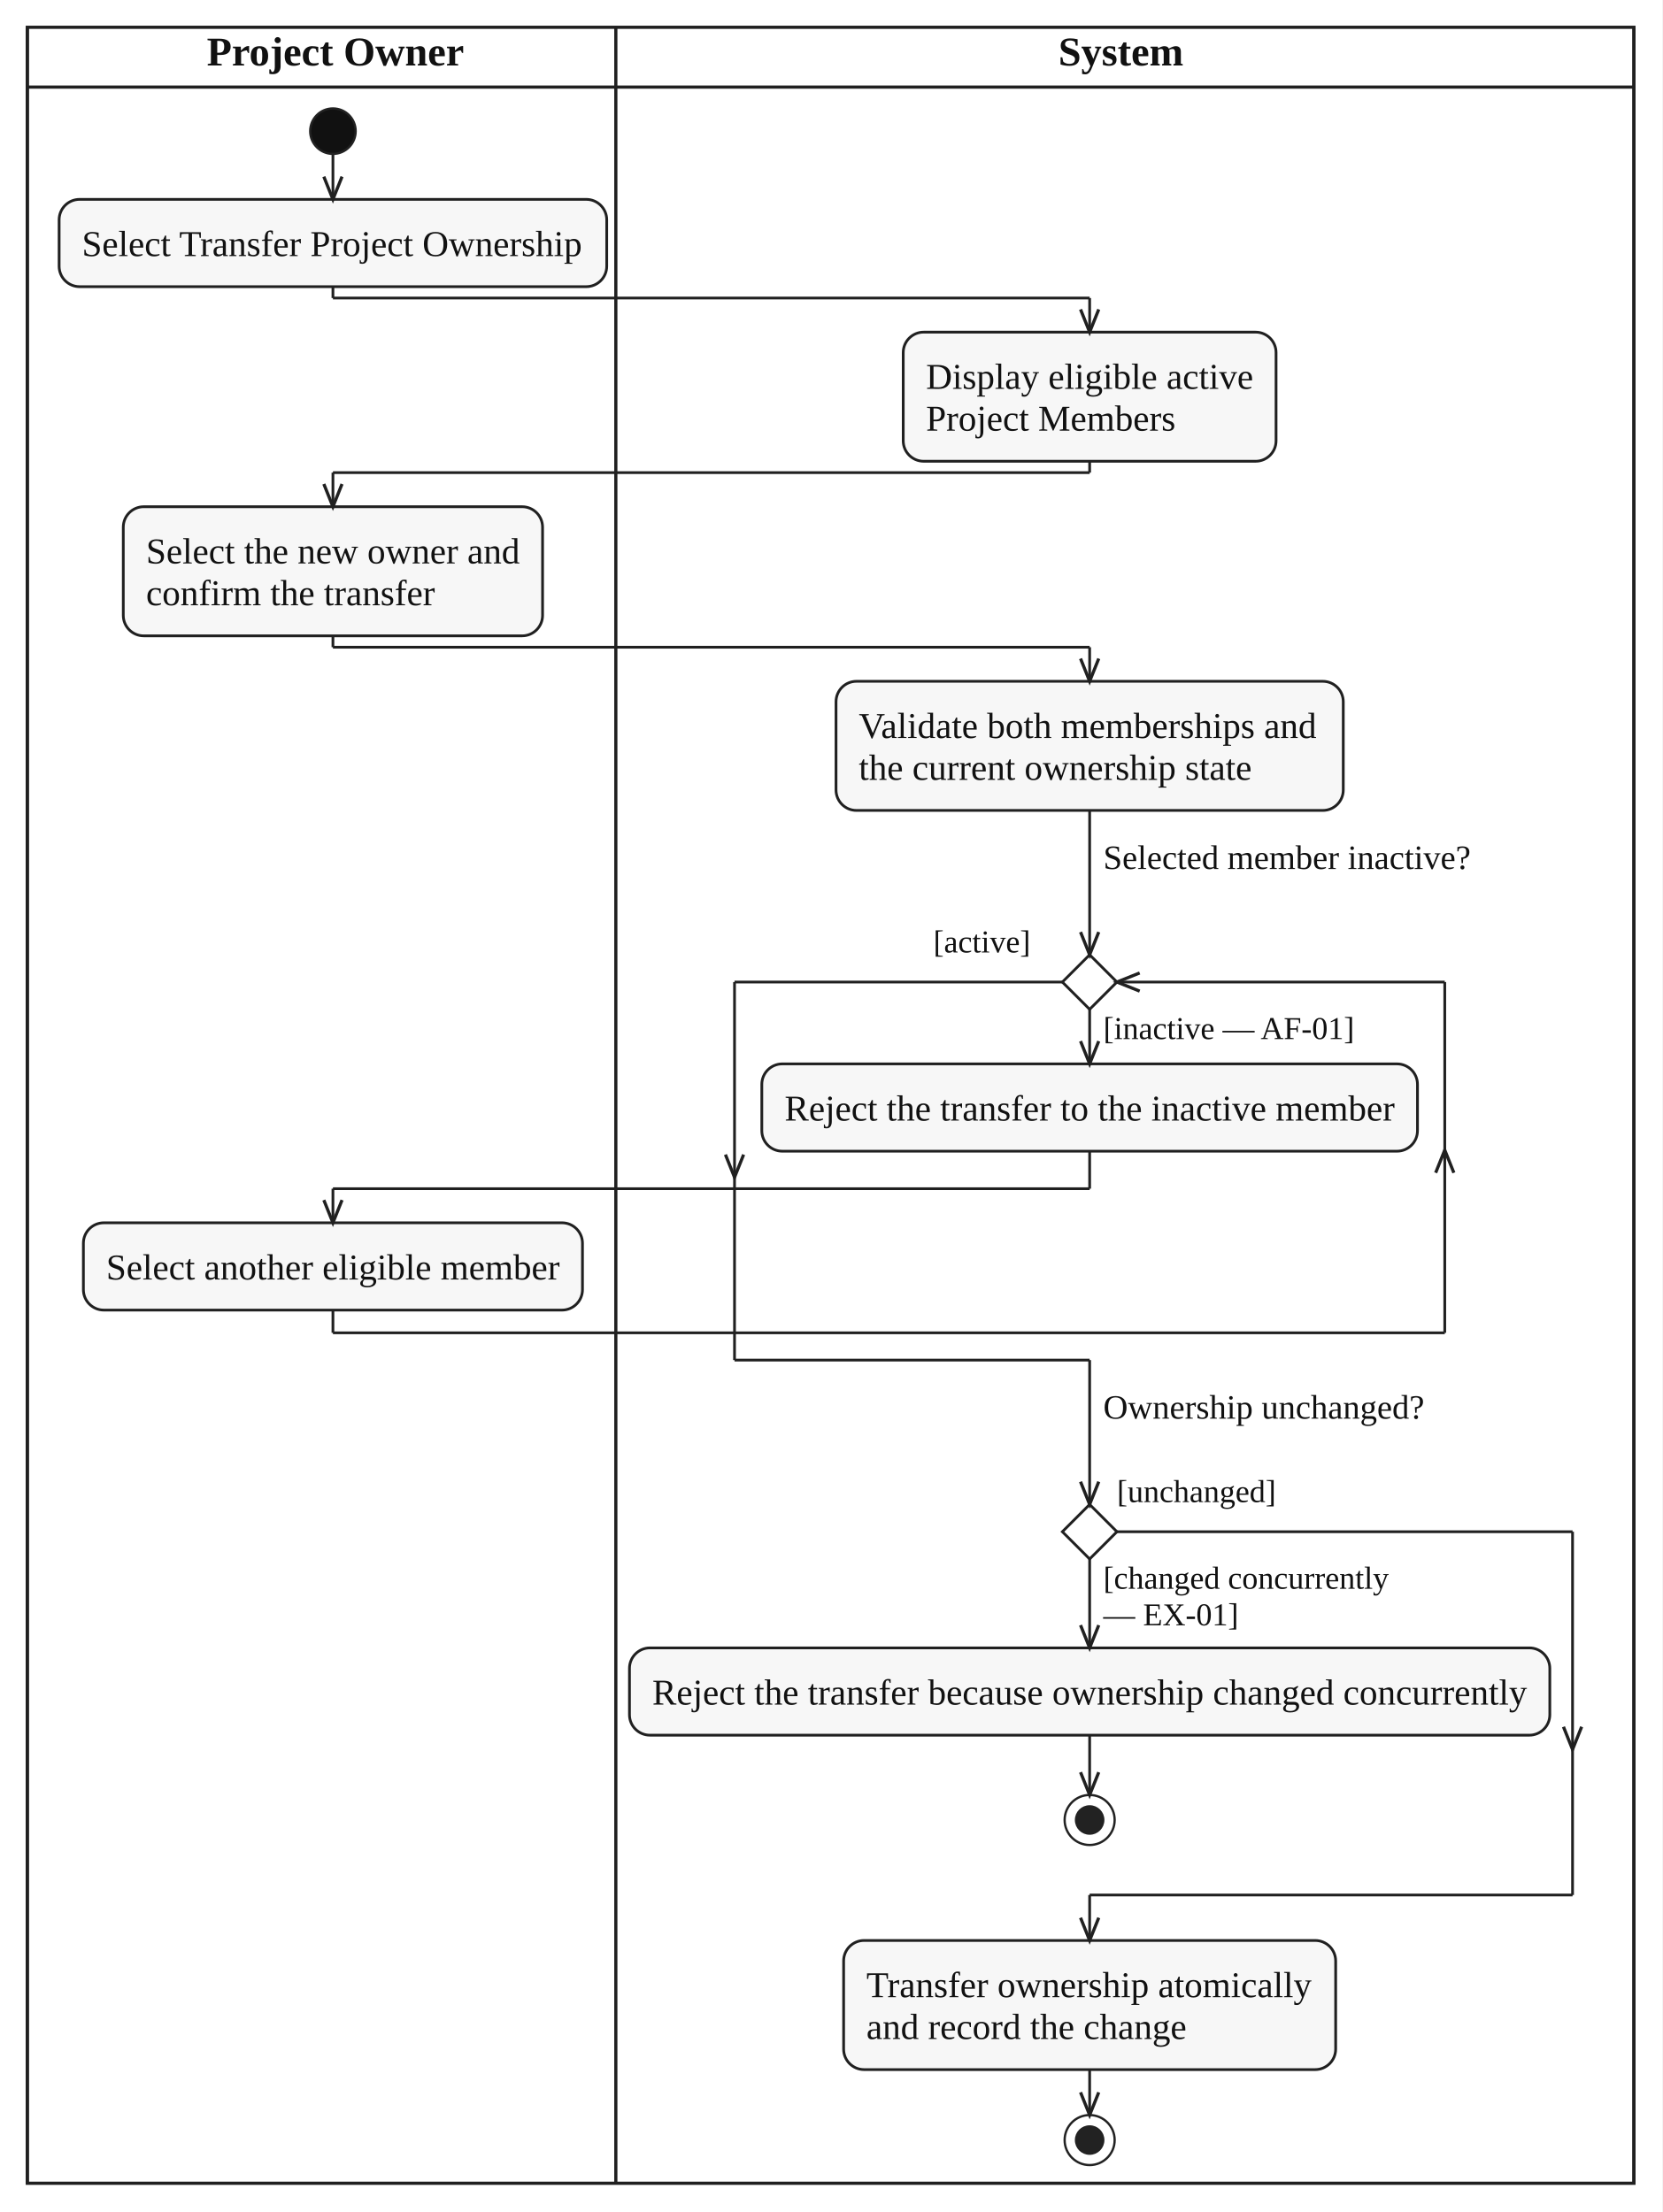
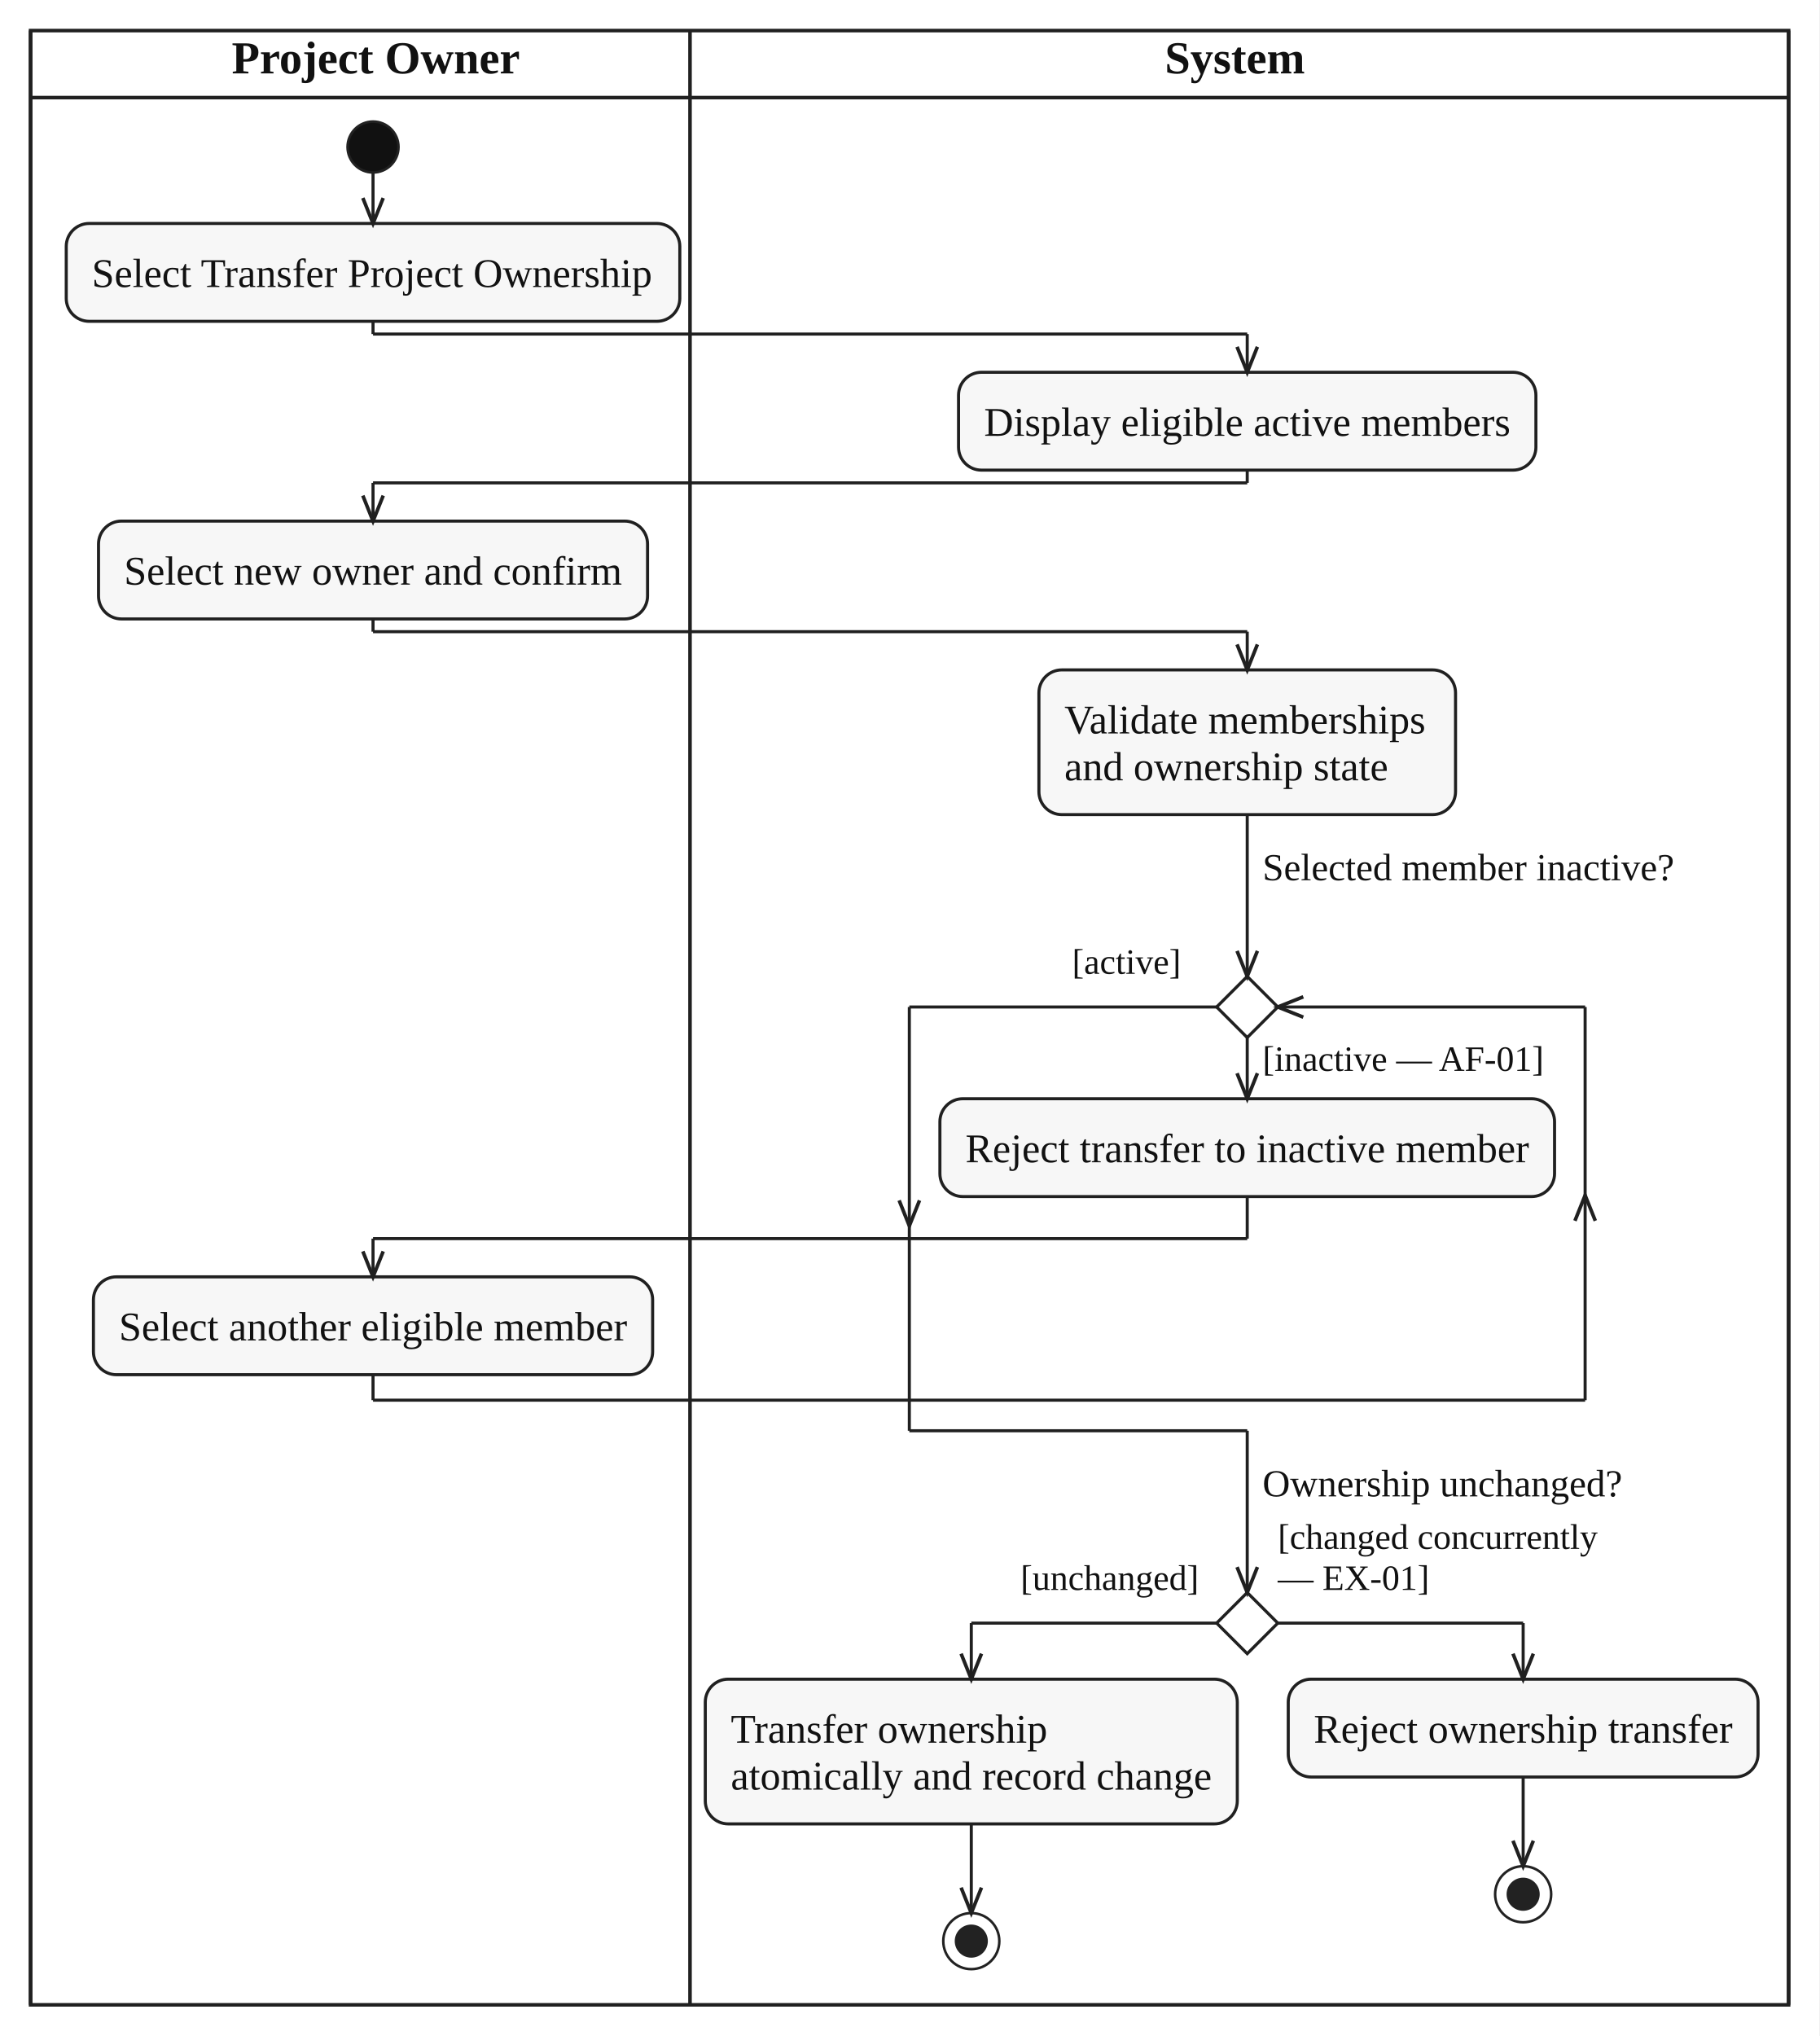
- <svg xmlns="http://www.w3.org/2000/svg" contentStyleType="text/css" height="973px" preserveAspectRatio="none" style="width:731px;height:973px;background:#FFFFFF;" version="1.1" viewBox="-5 0.394 731 973" width="731px" zoomAndPan="magnify" data-pres-formatted="1">
-   <rect id="pres-background" x="-5" y="0.394" width="731" height="973" fill="#FFFFFF" stroke="none" />
+ <svg xmlns="http://www.w3.org/2000/svg" contentStyleType="text/css" height="799px" preserveAspectRatio="none" style="width:714px;height:799px;background:#FFFFFF;" version="1.1" viewBox="-5 0.394 714 799" width="714px" zoomAndPan="magnify" data-pres-formatted="1">
+   <rect id="pres-background" x="-5" y="0.394" width="714" height="799" fill="#FFFFFF" stroke="none" />
  <defs />
  <g>
-     <rect fill="#FFFFFF" height="30.698" style="stroke:#FFFFFF;stroke-width:1.0;" width="691.781" x="15" y="12.394" />
+     <rect fill="#FFFFFF" height="30.698" style="stroke:#FFFFFF;stroke-width:1.0;" width="675.242" x="15" y="12.394" />
    <ellipse cx="141.406" cy="58.092" fill="#111111" rx="10" ry="10" style="stroke:#222222;stroke-width:1.0;" />
    <rect fill="#F7F7F7" height="38.398" rx="9" ry="9" style="stroke:#202020;stroke-width:1.2;" width="240.812" x="21" y="88.092" />
    <text fill="#111111" font-family="Times New Roman" font-size="16" lengthAdjust="spacing" textLength="220.812" x="31" y="113.029">Select Transfer Project Ownership</text>
-     <rect fill="#F7F7F7" height="56.797" rx="9" ry="9" style="stroke:#202020;stroke-width:1.2;" width="184.383" x="49.215" y="223.287" />
-     <text fill="#111111" font-family="Times New Roman" font-size="16" lengthAdjust="spacing" textLength="164.383" x="59.215" y="248.225">Select the new owner and</text>
-     <text fill="#111111" font-family="Times New Roman" font-size="16" lengthAdjust="spacing" textLength="127.055" x="59.215" y="266.623">confirm the transfer</text>
-     <rect fill="#F7F7F7" height="38.398" rx="9" ry="9" style="stroke:#202020;stroke-width:1.2;" width="219.477" x="31.668" y="538.269" />
-     <text fill="#111111" font-family="Times New Roman" font-size="16" lengthAdjust="spacing" textLength="199.477" x="41.668" y="563.207">Select another eligible member</text>
-     <line style="stroke:#202020;stroke-width:1.4;" x1="7" x2="7" y1="12.394" y2="960.753" />
-     <rect fill="#F7F7F7" height="56.797" rx="9" ry="9" style="stroke:#202020;stroke-width:1.2;" width="163.953" x="392.195" y="146.49" />
-     <text fill="#111111" font-family="Times New Roman" font-size="16" lengthAdjust="spacing" textLength="143.953" x="402.195" y="171.428">Display eligible active</text>
-     <text fill="#111111" font-family="Times New Roman" font-size="16" lengthAdjust="spacing" textLength="109.75" x="402.195" y="189.826">Project Members</text>
-     <rect fill="#F7F7F7" height="56.797" rx="9" ry="9" style="stroke:#202020;stroke-width:1.2;" width="223.062" x="362.641" y="300.084" />
-     <text fill="#111111" font-family="Times New Roman" font-size="16" lengthAdjust="spacing" textLength="203.062" x="372.641" y="325.022">Validate both memberships and</text>
-     <text fill="#111111" font-family="Times New Roman" font-size="16" lengthAdjust="spacing" textLength="172.828" x="372.641" y="343.42">the current ownership state</text>
-     <rect fill="#F7F7F7" height="38.398" rx="9" ry="9" style="stroke:#202020;stroke-width:1.2;" width="288.328" x="330.008" y="468.371" />
-     <text fill="#111111" font-family="Times New Roman" font-size="16" lengthAdjust="spacing" textLength="268.328" x="340.008" y="493.309">Reject the transfer to the inactive member</text>
-     <polygon fill="#FFFFFF" points="474.172,420.371,486.172,432.371,474.172,444.371,462.172,432.371,474.172,420.371" style="stroke:#202020;stroke-width:1.2;" />
-     <text fill="#111111" font-family="Times New Roman" font-size="15" lengthAdjust="spacing" textLength="161.587" x="480.172" y="382.629">Selected member inactive?</text>
-     <text fill="#111111" font-family="Times New Roman" font-size="15" lengthAdjust="spacing" textLength="3.75" x="480.172" y="399.878"> </text>
-     <text fill="#111111" font-family="Times New Roman" font-size="15" lengthAdjust="spacing" textLength="3.75" x="480.172" y="417.127"> </text>
-     <text fill="#111111" font-family="Times New Roman" font-size="14" lengthAdjust="spacing" textLength="118.193" x="480.172" y="457.441">[inactive — AF-01]  </text>
-     <text fill="#111111" font-family="Times New Roman" font-size="6" lengthAdjust="spacing" textLength="1.5" x="480.172" y="466.071"> </text>
-     <text fill="#111111" font-family="Times New Roman" font-size="14" lengthAdjust="spacing" textLength="56.745" x="405.427" y="419.343">  [active]  </text>
-     <text fill="#111111" font-family="Times New Roman" font-size="6" lengthAdjust="spacing" textLength="1.5" x="405.427" y="427.973"> </text>
-     <rect fill="#F7F7F7" height="38.398" rx="9" ry="9" style="stroke:#202020;stroke-width:1.2;" width="404.719" x="271.812" y="725.257" />
-     <text fill="#111111" font-family="Times New Roman" font-size="16" lengthAdjust="spacing" textLength="384.719" x="281.812" y="750.194">Reject the transfer because ownership changed concurrently</text>
-     <ellipse cx="474.172" cy="800.956" fill="none" rx="11" ry="11" style="stroke:#222222;stroke-width:1.0;" />
-     <ellipse cx="474.172" cy="800.956" fill="#222222" rx="6" ry="6" style="stroke:#222222;stroke-width:1.0;" />
-     <polygon fill="#FFFFFF" points="474.172,662.158,486.172,674.158,474.172,686.158,462.172,674.158,474.172,662.158" style="stroke:#202020;stroke-width:1.2;" />
-     <text fill="#111111" font-family="Times New Roman" font-size="15" lengthAdjust="spacing" textLength="141.204" x="480.172" y="624.417">Ownership unchanged?</text>
-     <text fill="#111111" font-family="Times New Roman" font-size="15" lengthAdjust="spacing" textLength="3.75" x="480.172" y="641.665"> </text>
-     <text fill="#111111" font-family="Times New Roman" font-size="15" lengthAdjust="spacing" textLength="3.75" x="480.172" y="658.914"> </text>
-     <text fill="#111111" font-family="Times New Roman" font-size="14" lengthAdjust="spacing" textLength="132.549" x="480.172" y="699.229">  [changed concurrently</text>
-     <text fill="#111111" font-family="Times New Roman" font-size="14" lengthAdjust="spacing" textLength="66.486" x="480.172" y="715.327">  — EX-01]</text>
-     <text fill="#111111" font-family="Times New Roman" font-size="6" lengthAdjust="spacing" textLength="1.5" x="480.172" y="723.957"> </text>
-     <text fill="#111111" font-family="Times New Roman" font-size="14" lengthAdjust="spacing" textLength="76.966" x="486.172" y="661.13">[unchanged]  </text>
-     <text fill="#111111" font-family="Times New Roman" font-size="6" lengthAdjust="spacing" textLength="1.5" x="486.172" y="669.76"> </text>
-     <rect fill="#F7F7F7" height="56.797" rx="9" ry="9" style="stroke:#202020;stroke-width:1.2;" width="216.375" x="365.984" y="853.956" />
-     <text fill="#111111" font-family="Times New Roman" font-size="16" lengthAdjust="spacing" textLength="196.375" x="375.984" y="878.894">Transfer ownership atomically</text>
-     <text fill="#111111" font-family="Times New Roman" font-size="16" lengthAdjust="spacing" textLength="140.812" x="375.984" y="897.292">and record the change</text>
-     <ellipse cx="474.172" cy="941.753" fill="none" rx="11" ry="11" style="stroke:#222222;stroke-width:1.0;" />
-     <ellipse cx="474.172" cy="941.753" fill="#222222" rx="6" ry="6" style="stroke:#222222;stroke-width:1.0;" />
-     <line style="stroke:#202020;stroke-width:1.4;" x1="265.812" x2="265.812" y1="12.394" y2="960.753" />
-     <line style="stroke:#202020;stroke-width:1.4;" x1="713.531" x2="713.531" y1="12.394" y2="960.753" />
-     <polyline points="626.336,516.269 630.336,506.269 634.336,516.269" fill="none" stroke="#202020" stroke-width="1.4" stroke-linejoin="miter" stroke-linecap="butt" class="open-arrowhead" />
+     <rect fill="#F7F7F7" height="38.398" rx="9" ry="9" style="stroke:#202020;stroke-width:1.2;" width="215.484" x="33.664" y="204.889" />
+     <text fill="#111111" font-family="Times New Roman" font-size="16" lengthAdjust="spacing" textLength="195.484" x="43.664" y="229.826">Select new owner and confirm</text>
+     <rect fill="#F7F7F7" height="38.398" rx="9" ry="9" style="stroke:#202020;stroke-width:1.2;" width="219.477" x="31.668" y="501.473" />
+     <text fill="#111111" font-family="Times New Roman" font-size="16" lengthAdjust="spacing" textLength="199.477" x="41.668" y="526.41">Select another eligible member</text>
+     <line style="stroke:#202020;stroke-width:1.4;" x1="7" x2="7" y1="12.394" y2="787.158" />
+     <rect fill="#F7F7F7" height="38.398" rx="9" ry="9" style="stroke:#202020;stroke-width:1.2;" width="226.602" x="371.205" y="146.49" />
+     <text fill="#111111" font-family="Times New Roman" font-size="16" lengthAdjust="spacing" textLength="206.602" x="381.205" y="171.428">Display eligible active members</text>
+     <rect fill="#F7F7F7" height="56.797" rx="9" ry="9" style="stroke:#202020;stroke-width:1.2;" width="163.516" x="402.748" y="263.287" />
+     <text fill="#111111" font-family="Times New Roman" font-size="16" lengthAdjust="spacing" textLength="143.516" x="412.748" y="288.225">Validate memberships</text>
+     <text fill="#111111" font-family="Times New Roman" font-size="16" lengthAdjust="spacing" textLength="127.078" x="412.748" y="306.623">and ownership state</text>
+     <rect fill="#F7F7F7" height="38.398" rx="9" ry="9" style="stroke:#202020;stroke-width:1.2;" width="241.234" x="363.889" y="431.574" />
+     <text fill="#111111" font-family="Times New Roman" font-size="16" lengthAdjust="spacing" textLength="221.234" x="373.889" y="456.512">Reject transfer to inactive member</text>
+     <polygon fill="#FFFFFF" points="484.506,383.574,496.506,395.574,484.506,407.574,472.506,395.574,484.506,383.574" style="stroke:#202020;stroke-width:1.2;" />
+     <text fill="#111111" font-family="Times New Roman" font-size="15" lengthAdjust="spacing" textLength="161.587" x="490.506" y="345.832">Selected member inactive?</text>
+     <text fill="#111111" font-family="Times New Roman" font-size="15" lengthAdjust="spacing" textLength="3.75" x="490.506" y="363.081"> </text>
+     <text fill="#111111" font-family="Times New Roman" font-size="15" lengthAdjust="spacing" textLength="3.75" x="490.506" y="380.33"> </text>
+     <text fill="#111111" font-family="Times New Roman" font-size="14" lengthAdjust="spacing" textLength="118.193" x="490.506" y="420.644">[inactive — AF-01]  </text>
+     <text fill="#111111" font-family="Times New Roman" font-size="6" lengthAdjust="spacing" textLength="1.5" x="490.506" y="429.274"> </text>
+     <text fill="#111111" font-family="Times New Roman" font-size="14" lengthAdjust="spacing" textLength="56.745" x="415.761" y="382.546">  [active]  </text>
+     <text fill="#111111" font-family="Times New Roman" font-size="6" lengthAdjust="spacing" textLength="1.5" x="415.761" y="391.176"> </text>
+     <polygon fill="#FFFFFF" points="484.506,625.361,496.506,637.361,484.506,649.361,472.506,637.361,484.506,625.361" style="stroke:#202020;stroke-width:1.2;" />
+     <text fill="#111111" font-family="Times New Roman" font-size="15" lengthAdjust="spacing" textLength="141.204" x="490.506" y="587.62">Ownership unchanged?</text>
+     <text fill="#111111" font-family="Times New Roman" font-size="15" lengthAdjust="spacing" textLength="3.75" x="490.506" y="604.868"> </text>
+     <text fill="#111111" font-family="Times New Roman" font-size="15" lengthAdjust="spacing" textLength="3.75" x="490.506" y="622.117"> </text>
+     <text fill="#111111" font-family="Times New Roman" font-size="14" lengthAdjust="spacing" textLength="76.966" x="395.54" y="624.333">[unchanged]  </text>
+     <text fill="#111111" font-family="Times New Roman" font-size="6" lengthAdjust="spacing" textLength="1.5" x="395.54" y="632.963"> </text>
+     <text fill="#111111" font-family="Times New Roman" font-size="14" lengthAdjust="spacing" textLength="132.549" x="496.506" y="608.234">  [changed concurrently</text>
+     <text fill="#111111" font-family="Times New Roman" font-size="14" lengthAdjust="spacing" textLength="66.486" x="496.506" y="624.333">  — EX-01]</text>
+     <text fill="#111111" font-family="Times New Roman" font-size="6" lengthAdjust="spacing" textLength="1.5" x="496.506" y="632.963"> </text>
+     <rect fill="#F7F7F7" height="56.797" rx="9" ry="9" style="stroke:#202020;stroke-width:1.2;" width="208.797" x="271.812" y="659.361" />
+     <text fill="#111111" font-family="Times New Roman" font-size="16" lengthAdjust="spacing" textLength="124.844" x="281.812" y="684.299">Transfer ownership</text>
+     <text fill="#111111" font-family="Times New Roman" font-size="16" lengthAdjust="spacing" textLength="188.797" x="281.812" y="702.697">atomically and record change</text>
+     <ellipse cx="376.211" cy="762.158" fill="none" rx="11" ry="11" style="stroke:#222222;stroke-width:1.0;" />
+     <ellipse cx="376.211" cy="762.158" fill="#222222" rx="6" ry="6" style="stroke:#222222;stroke-width:1.0;" />
+     <rect fill="#F7F7F7" height="38.398" rx="9" ry="9" style="stroke:#202020;stroke-width:1.2;" width="184.383" x="500.609" y="659.361" />
+     <text fill="#111111" font-family="Times New Roman" font-size="16" lengthAdjust="spacing" textLength="164.383" x="510.609" y="684.299">Reject ownership transfer</text>
+     <ellipse cx="592.801" cy="743.76" fill="none" rx="11" ry="11" style="stroke:#222222;stroke-width:1.0;" />
+     <ellipse cx="592.801" cy="743.76" fill="#222222" rx="6" ry="6" style="stroke:#222222;stroke-width:1.0;" />
+     <line style="stroke:#202020;stroke-width:1.4;" x1="265.812" x2="265.812" y1="12.394" y2="787.158" />
+     <line style="stroke:#202020;stroke-width:1.4;" x1="696.992" x2="696.992" y1="12.394" y2="787.158" />
+     <polyline points="613.123,479.473 617.123,469.473 621.123,479.473" fill="none" stroke="#202020" stroke-width="1.4" stroke-linejoin="miter" stroke-linecap="butt" class="open-arrowhead" />
    <line style="stroke:#202020;stroke-width:1.2;" x1="141.406" x2="141.406" y1="68.092" y2="88.092" />
    <polyline points="137.406,78.092 141.406,88.092 145.406,78.092" fill="none" stroke="#202020" stroke-width="1.4" stroke-linejoin="miter" stroke-linecap="butt" class="open-arrowhead" />
-     <line style="stroke:#202020;stroke-width:1.2;" x1="474.172" x2="474.172" y1="444.371" y2="468.371" />
-     <polyline points="470.172,458.371 474.172,468.371 478.172,458.371" fill="none" stroke="#202020" stroke-width="1.4" stroke-linejoin="miter" stroke-linecap="butt" class="open-arrowhead" />
-     <line style="stroke:#202020;stroke-width:1.2;" x1="462.172" x2="318.008" y1="432.371" y2="432.371" />
-     <polyline points="314.008,508.269 318.008,518.269 322.008,508.269" fill="none" stroke="#202020" stroke-width="1.4" stroke-linejoin="miter" stroke-linecap="butt" class="open-arrowhead" />
-     <line style="stroke:#202020;stroke-width:1.2;" x1="318.008" x2="318.008" y1="432.371" y2="598.668" />
-     <line style="stroke:#202020;stroke-width:1.2;" x1="318.008" x2="474.172" y1="598.668" y2="598.668" />
-     <line style="stroke:#202020;stroke-width:1.2;" x1="474.172" x2="474.172" y1="598.668" y2="662.158" />
-     <polyline points="470.172,652.158 474.172,662.158 478.172,652.158" fill="none" stroke="#202020" stroke-width="1.4" stroke-linejoin="miter" stroke-linecap="butt" class="open-arrowhead" />
-     <line style="stroke:#202020;stroke-width:1.2;" x1="474.172" x2="474.172" y1="356.881" y2="420.371" />
-     <polyline points="470.172,410.371 474.172,420.371 478.172,410.371" fill="none" stroke="#202020" stroke-width="1.4" stroke-linejoin="miter" stroke-linecap="butt" class="open-arrowhead" />
-     <line style="stroke:#202020;stroke-width:1.2;" x1="474.172" x2="474.172" y1="763.655" y2="789.956" />
-     <polyline points="470.172,779.956 474.172,789.956 478.172,779.956" fill="none" stroke="#202020" stroke-width="1.4" stroke-linejoin="miter" stroke-linecap="butt" class="open-arrowhead" />
-     <line style="stroke:#202020;stroke-width:1.2;" x1="474.172" x2="474.172" y1="686.158" y2="725.257" />
-     <polyline points="470.172,715.257 474.172,725.257 478.172,715.257" fill="none" stroke="#202020" stroke-width="1.4" stroke-linejoin="miter" stroke-linecap="butt" class="open-arrowhead" />
-     <line style="stroke:#202020;stroke-width:1.2;" x1="486.172" x2="686.531" y1="674.158" y2="674.158" />
-     <polyline points="682.531,759.956 686.531,769.956 690.531,759.956" fill="none" stroke="#202020" stroke-width="1.4" stroke-linejoin="miter" stroke-linecap="butt" class="open-arrowhead" />
-     <line style="stroke:#202020;stroke-width:1.2;" x1="686.531" x2="686.531" y1="674.158" y2="833.956" />
-     <line style="stroke:#202020;stroke-width:1.2;" x1="686.531" x2="474.172" y1="833.956" y2="833.956" />
-     <line style="stroke:#202020;stroke-width:1.2;" x1="474.172" x2="474.172" y1="833.956" y2="853.956" />
-     <polyline points="470.172,843.956 474.172,853.956 478.172,843.956" fill="none" stroke="#202020" stroke-width="1.4" stroke-linejoin="miter" stroke-linecap="butt" class="open-arrowhead" />
-     <line style="stroke:#202020;stroke-width:1.2;" x1="474.172" x2="474.172" y1="910.753" y2="930.753" />
-     <polyline points="470.172,920.753 474.172,930.753 478.172,920.753" fill="none" stroke="#202020" stroke-width="1.4" stroke-linejoin="miter" stroke-linecap="butt" class="open-arrowhead" />
+     <line style="stroke:#202020;stroke-width:1.2;" x1="484.506" x2="484.506" y1="407.574" y2="431.574" />
+     <polyline points="480.506,421.574 484.506,431.574 488.506,421.574" fill="none" stroke="#202020" stroke-width="1.4" stroke-linejoin="miter" stroke-linecap="butt" class="open-arrowhead" />
+     <line style="stroke:#202020;stroke-width:1.2;" x1="472.506" x2="351.889" y1="395.574" y2="395.574" />
+     <polyline points="347.889,471.473 351.889,481.473 355.889,471.473" fill="none" stroke="#202020" stroke-width="1.4" stroke-linejoin="miter" stroke-linecap="butt" class="open-arrowhead" />
+     <line style="stroke:#202020;stroke-width:1.2;" x1="351.889" x2="351.889" y1="395.574" y2="561.871" />
+     <line style="stroke:#202020;stroke-width:1.2;" x1="351.889" x2="484.506" y1="561.871" y2="561.871" />
+     <line style="stroke:#202020;stroke-width:1.2;" x1="484.506" x2="484.506" y1="561.871" y2="625.361" />
+     <polyline points="480.506,615.361 484.506,625.361 488.506,615.361" fill="none" stroke="#202020" stroke-width="1.4" stroke-linejoin="miter" stroke-linecap="butt" class="open-arrowhead" />
+     <line style="stroke:#202020;stroke-width:1.2;" x1="484.506" x2="484.506" y1="320.084" y2="383.574" />
+     <polyline points="480.506,373.574 484.506,383.574 488.506,373.574" fill="none" stroke="#202020" stroke-width="1.4" stroke-linejoin="miter" stroke-linecap="butt" class="open-arrowhead" />
+     <line style="stroke:#202020;stroke-width:1.2;" x1="376.211" x2="376.211" y1="716.158" y2="751.158" />
+     <polyline points="372.211,741.158 376.211,751.158 380.211,741.158" fill="none" stroke="#202020" stroke-width="1.4" stroke-linejoin="miter" stroke-linecap="butt" class="open-arrowhead" />
+     <line style="stroke:#202020;stroke-width:1.2;" x1="592.801" x2="592.801" y1="697.76" y2="732.76" />
+     <polyline points="588.801,722.76 592.801,732.76 596.801,722.76" fill="none" stroke="#202020" stroke-width="1.4" stroke-linejoin="miter" stroke-linecap="butt" class="open-arrowhead" />
+     <line style="stroke:#202020;stroke-width:1.2;" x1="472.506" x2="376.211" y1="637.361" y2="637.361" />
+     <line style="stroke:#202020;stroke-width:1.2;" x1="376.211" x2="376.211" y1="637.361" y2="659.361" />
+     <polyline points="372.211,649.361 376.211,659.361 380.211,649.361" fill="none" stroke="#202020" stroke-width="1.4" stroke-linejoin="miter" stroke-linecap="butt" class="open-arrowhead" />
+     <line style="stroke:#202020;stroke-width:1.2;" x1="496.506" x2="592.801" y1="637.361" y2="637.361" />
+     <line style="stroke:#202020;stroke-width:1.2;" x1="592.801" x2="592.801" y1="637.361" y2="659.361" />
+     <polyline points="588.801,649.361 592.801,659.361 596.801,649.361" fill="none" stroke="#202020" stroke-width="1.4" stroke-linejoin="miter" stroke-linecap="butt" class="open-arrowhead" />
    <line style="stroke:#202020;stroke-width:1.2;" x1="141.406" x2="141.406" y1="126.49" y2="131.49" />
-     <line style="stroke:#202020;stroke-width:1.2;" x1="141.406" x2="474.172" y1="131.49" y2="131.49" />
-     <line style="stroke:#202020;stroke-width:1.2;" x1="474.172" x2="474.172" y1="131.49" y2="146.49" />
-     <polyline points="470.172,136.49 474.172,146.49 478.172,136.49" fill="none" stroke="#202020" stroke-width="1.4" stroke-linejoin="miter" stroke-linecap="butt" class="open-arrowhead" />
-     <line style="stroke:#202020;stroke-width:1.2;" x1="474.172" x2="474.172" y1="203.287" y2="208.287" />
-     <line style="stroke:#202020;stroke-width:1.2;" x1="474.172" x2="141.406" y1="208.287" y2="208.287" />
-     <line style="stroke:#202020;stroke-width:1.2;" x1="141.406" x2="141.406" y1="208.287" y2="223.287" />
-     <polyline points="137.406,213.287 141.406,223.287 145.406,213.287" fill="none" stroke="#202020" stroke-width="1.4" stroke-linejoin="miter" stroke-linecap="butt" class="open-arrowhead" />
-     <line style="stroke:#202020;stroke-width:1.2;" x1="141.406" x2="141.406" y1="280.084" y2="285.084" />
-     <line style="stroke:#202020;stroke-width:1.2;" x1="141.406" x2="474.172" y1="285.084" y2="285.084" />
-     <line style="stroke:#202020;stroke-width:1.2;" x1="474.172" x2="474.172" y1="285.084" y2="300.084" />
-     <polyline points="470.172,290.084 474.172,300.084 478.172,290.084" fill="none" stroke="#202020" stroke-width="1.4" stroke-linejoin="miter" stroke-linecap="butt" class="open-arrowhead" />
-     <line style="stroke:#202020;stroke-width:1.2;" x1="474.172" x2="474.172" y1="506.769" y2="523.269" />
-     <line style="stroke:#202020;stroke-width:1.2;" x1="474.172" x2="141.406" y1="523.269" y2="523.269" />
-     <line style="stroke:#202020;stroke-width:1.2;" x1="141.406" x2="141.406" y1="523.269" y2="538.269" />
-     <polyline points="137.406,528.269 141.406,538.269 145.406,528.269" fill="none" stroke="#202020" stroke-width="1.4" stroke-linejoin="miter" stroke-linecap="butt" class="open-arrowhead" />
-     <line style="stroke:#202020;stroke-width:1.2;" x1="141.406" x2="141.406" y1="576.668" y2="586.668" />
-     <line style="stroke:#202020;stroke-width:1.2;" x1="141.406" x2="630.336" y1="586.668" y2="586.668" />
-     <line style="stroke:#202020;stroke-width:1.2;" x1="630.336" x2="630.336" y1="432.371" y2="586.668" />
-     <line style="stroke:#202020;stroke-width:1.2;" x1="630.336" x2="486.172" y1="432.371" y2="432.371" />
-     <polyline points="496.172,428.371 486.172,432.371 496.172,436.371" fill="none" stroke="#202020" stroke-width="1.4" stroke-linejoin="miter" stroke-linecap="butt" class="open-arrowhead" />
+     <line style="stroke:#202020;stroke-width:1.2;" x1="141.406" x2="484.506" y1="131.49" y2="131.49" />
+     <line style="stroke:#202020;stroke-width:1.2;" x1="484.506" x2="484.506" y1="131.49" y2="146.49" />
+     <polyline points="480.506,136.49 484.506,146.49 488.506,136.49" fill="none" stroke="#202020" stroke-width="1.4" stroke-linejoin="miter" stroke-linecap="butt" class="open-arrowhead" />
+     <line style="stroke:#202020;stroke-width:1.2;" x1="484.506" x2="484.506" y1="184.889" y2="189.889" />
+     <line style="stroke:#202020;stroke-width:1.2;" x1="484.506" x2="141.406" y1="189.889" y2="189.889" />
+     <line style="stroke:#202020;stroke-width:1.2;" x1="141.406" x2="141.406" y1="189.889" y2="204.889" />
+     <polyline points="137.406,194.889 141.406,204.889 145.406,194.889" fill="none" stroke="#202020" stroke-width="1.4" stroke-linejoin="miter" stroke-linecap="butt" class="open-arrowhead" />
+     <line style="stroke:#202020;stroke-width:1.2;" x1="141.406" x2="141.406" y1="243.287" y2="248.287" />
+     <line style="stroke:#202020;stroke-width:1.2;" x1="141.406" x2="484.506" y1="248.287" y2="248.287" />
+     <line style="stroke:#202020;stroke-width:1.2;" x1="484.506" x2="484.506" y1="248.287" y2="263.287" />
+     <polyline points="480.506,253.287 484.506,263.287 488.506,253.287" fill="none" stroke="#202020" stroke-width="1.4" stroke-linejoin="miter" stroke-linecap="butt" class="open-arrowhead" />
+     <line style="stroke:#202020;stroke-width:1.2;" x1="484.506" x2="484.506" y1="469.973" y2="486.473" />
+     <line style="stroke:#202020;stroke-width:1.2;" x1="484.506" x2="141.406" y1="486.473" y2="486.473" />
+     <line style="stroke:#202020;stroke-width:1.2;" x1="141.406" x2="141.406" y1="486.473" y2="501.473" />
+     <polyline points="137.406,491.473 141.406,501.473 145.406,491.473" fill="none" stroke="#202020" stroke-width="1.4" stroke-linejoin="miter" stroke-linecap="butt" class="open-arrowhead" />
+     <line style="stroke:#202020;stroke-width:1.2;" x1="141.406" x2="141.406" y1="539.871" y2="549.871" />
+     <line style="stroke:#202020;stroke-width:1.2;" x1="141.406" x2="617.123" y1="549.871" y2="549.871" />
+     <line style="stroke:#202020;stroke-width:1.2;" x1="617.123" x2="617.123" y1="395.574" y2="549.871" />
+     <line style="stroke:#202020;stroke-width:1.2;" x1="617.123" x2="496.506" y1="395.574" y2="395.574" />
+     <polyline points="506.506,391.574 496.506,395.574 506.506,399.574" fill="none" stroke="#202020" stroke-width="1.4" stroke-linejoin="miter" stroke-linecap="butt" class="open-arrowhead" />
    <text fill="#111111" font-family="Times New Roman" font-size="18" font-weight="bold" lengthAdjust="spacing" textLength="113.44" x="85.936" y="29.198">Project Owner</text>
    <text fill="#111111" font-family="Times New Roman" font-size="7" font-weight="bold" lengthAdjust="spacing" textLength="1.75" x="81.436" y="39.627"> </text>
-     <text fill="#111111" font-family="Times New Roman" font-size="18" font-weight="bold" lengthAdjust="spacing" textLength="54.993" x="460.425" y="29.198">System</text>
-     <text fill="#111111" font-family="Times New Roman" font-size="7" font-weight="bold" lengthAdjust="spacing" textLength="1.75" x="455.925" y="39.627"> </text>
+     <text fill="#111111" font-family="Times New Roman" font-size="18" font-weight="bold" lengthAdjust="spacing" textLength="54.993" x="452.156" y="29.198">System</text>
+     <text fill="#111111" font-family="Times New Roman" font-size="7" font-weight="bold" lengthAdjust="spacing" textLength="1.75" x="447.656" y="39.627"> </text>
  </g>
  <g id="pres-frame" fill="none" stroke="#202020" stroke-width="1.4">
-     <rect x="7" y="12.394" width="706.531" height="948.359" />
-     <line x1="7" x2="713.531" y1="38.698" y2="38.698" />
+     <rect x="7" y="12.394" width="689.992" height="774.765" />
+     <line x1="7" x2="696.992" y1="38.698" y2="38.698" />
  </g>
</svg>
